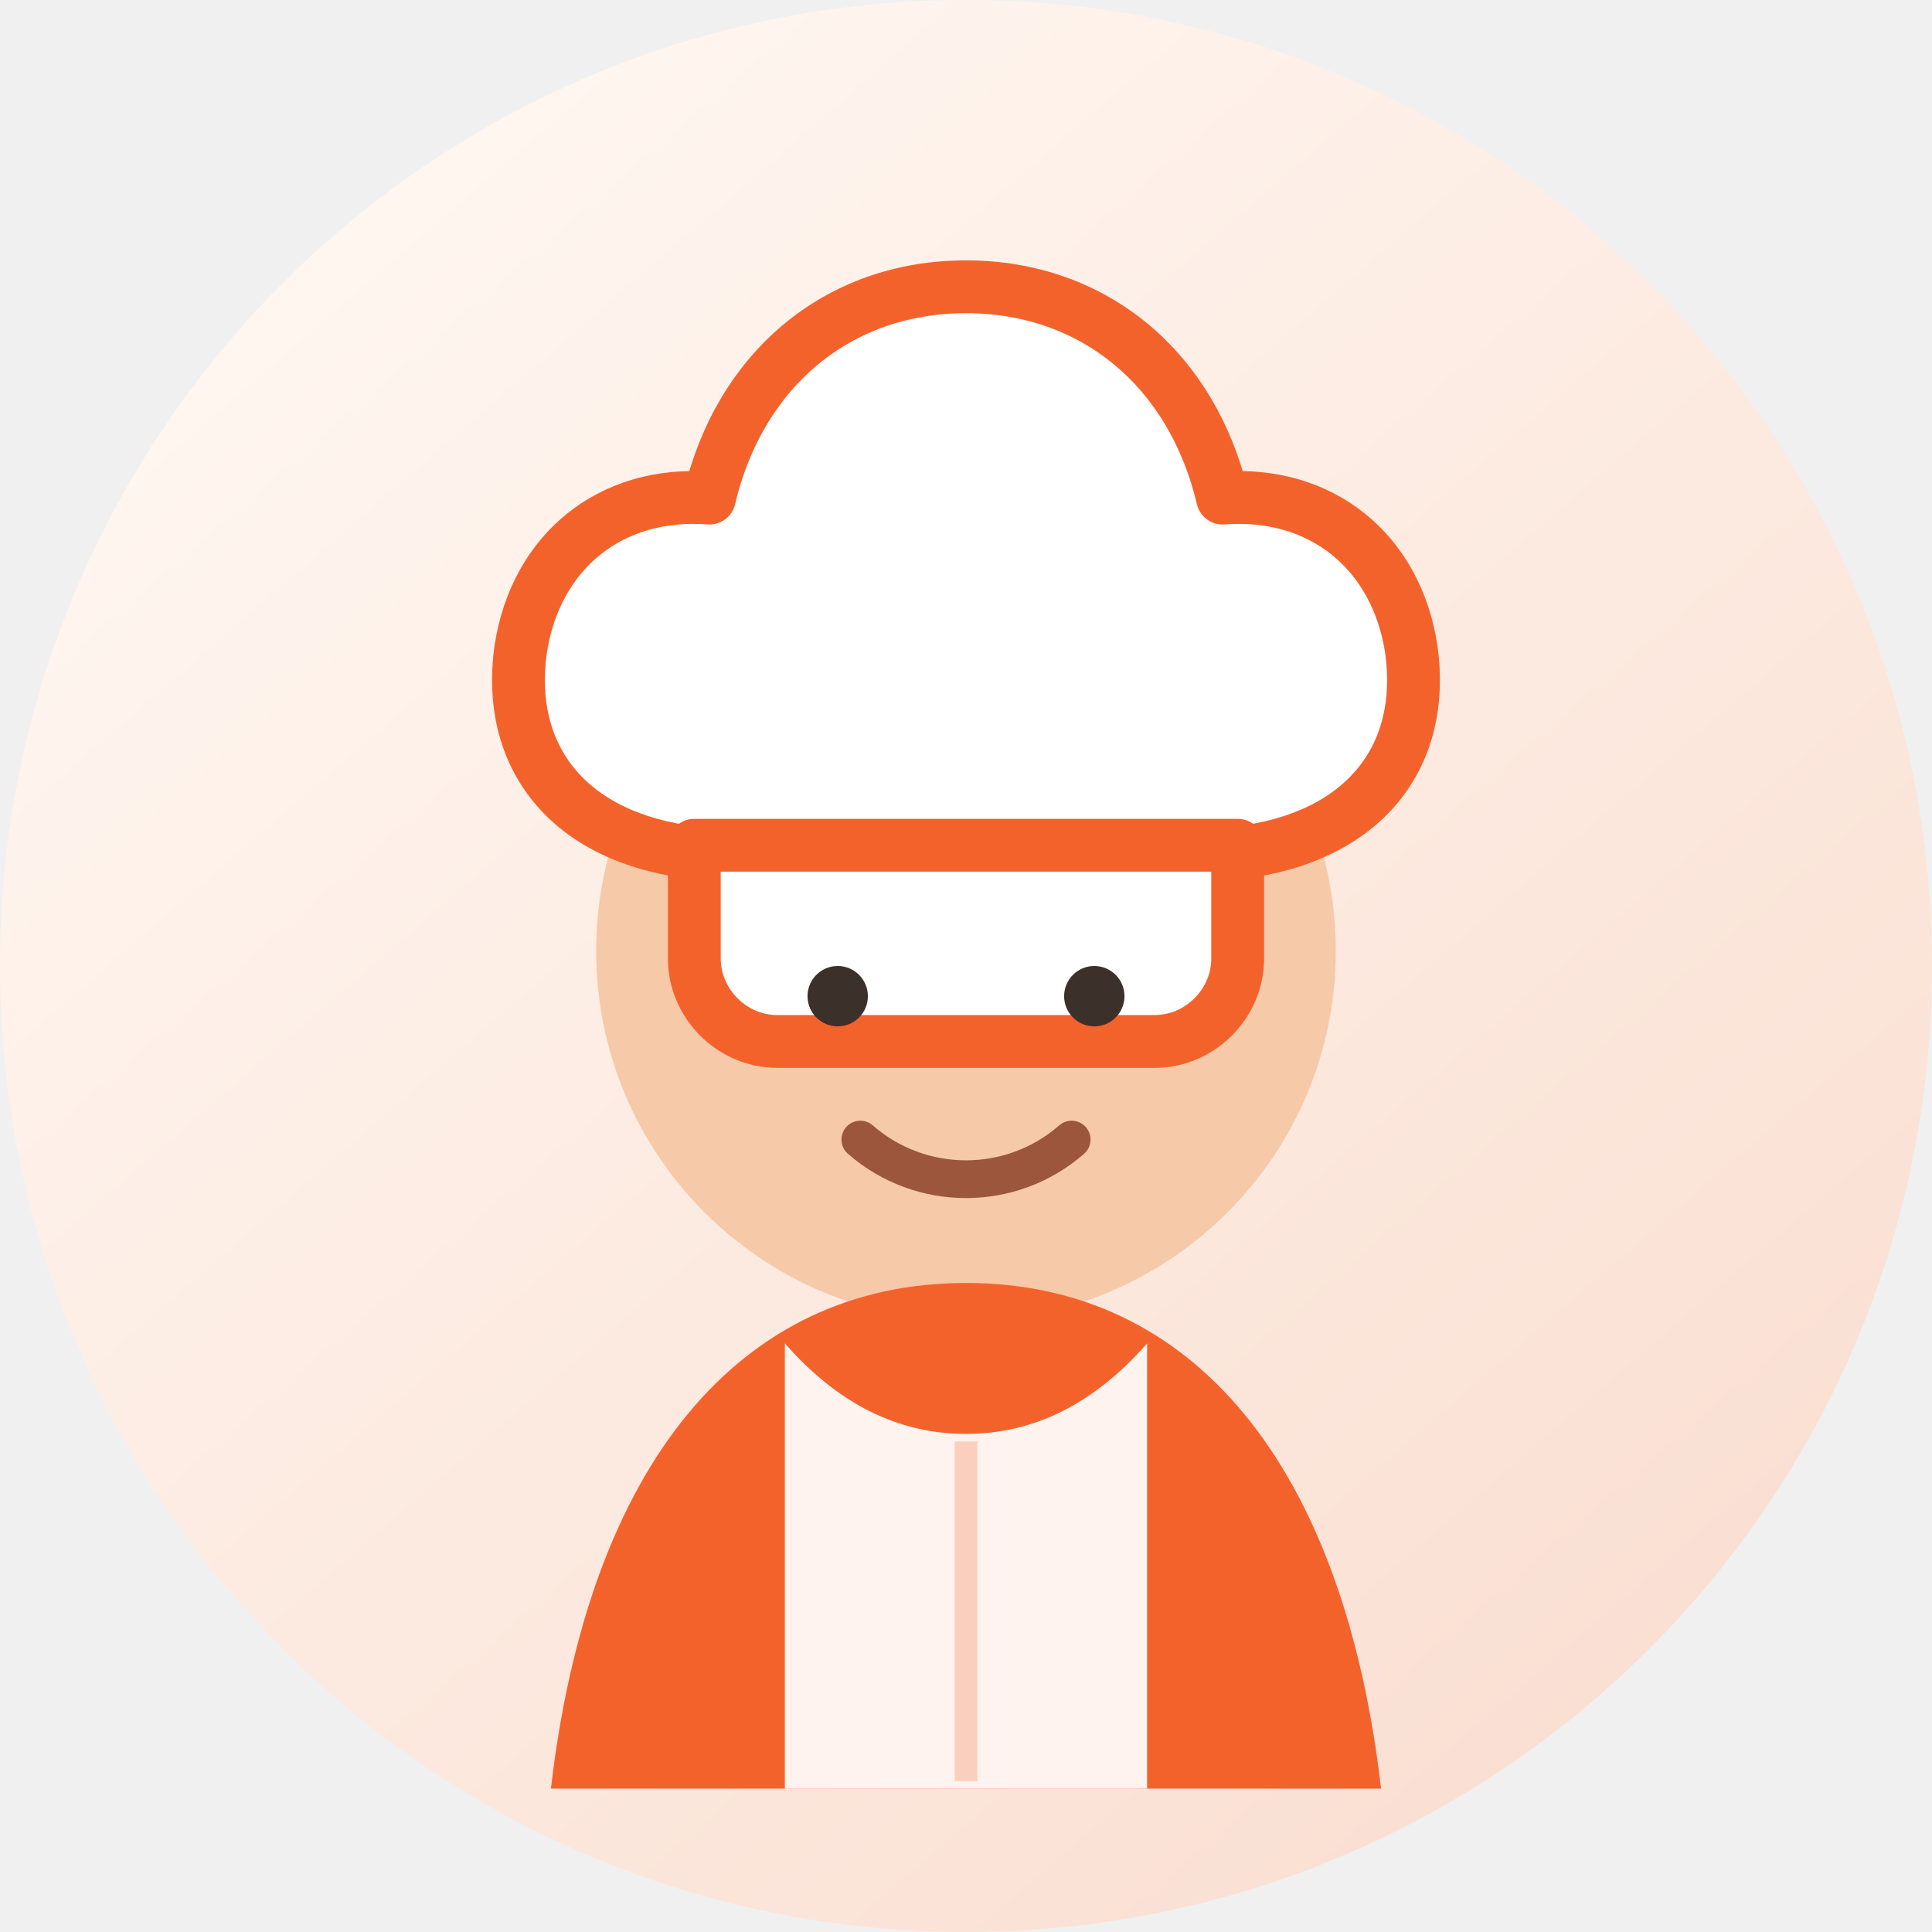
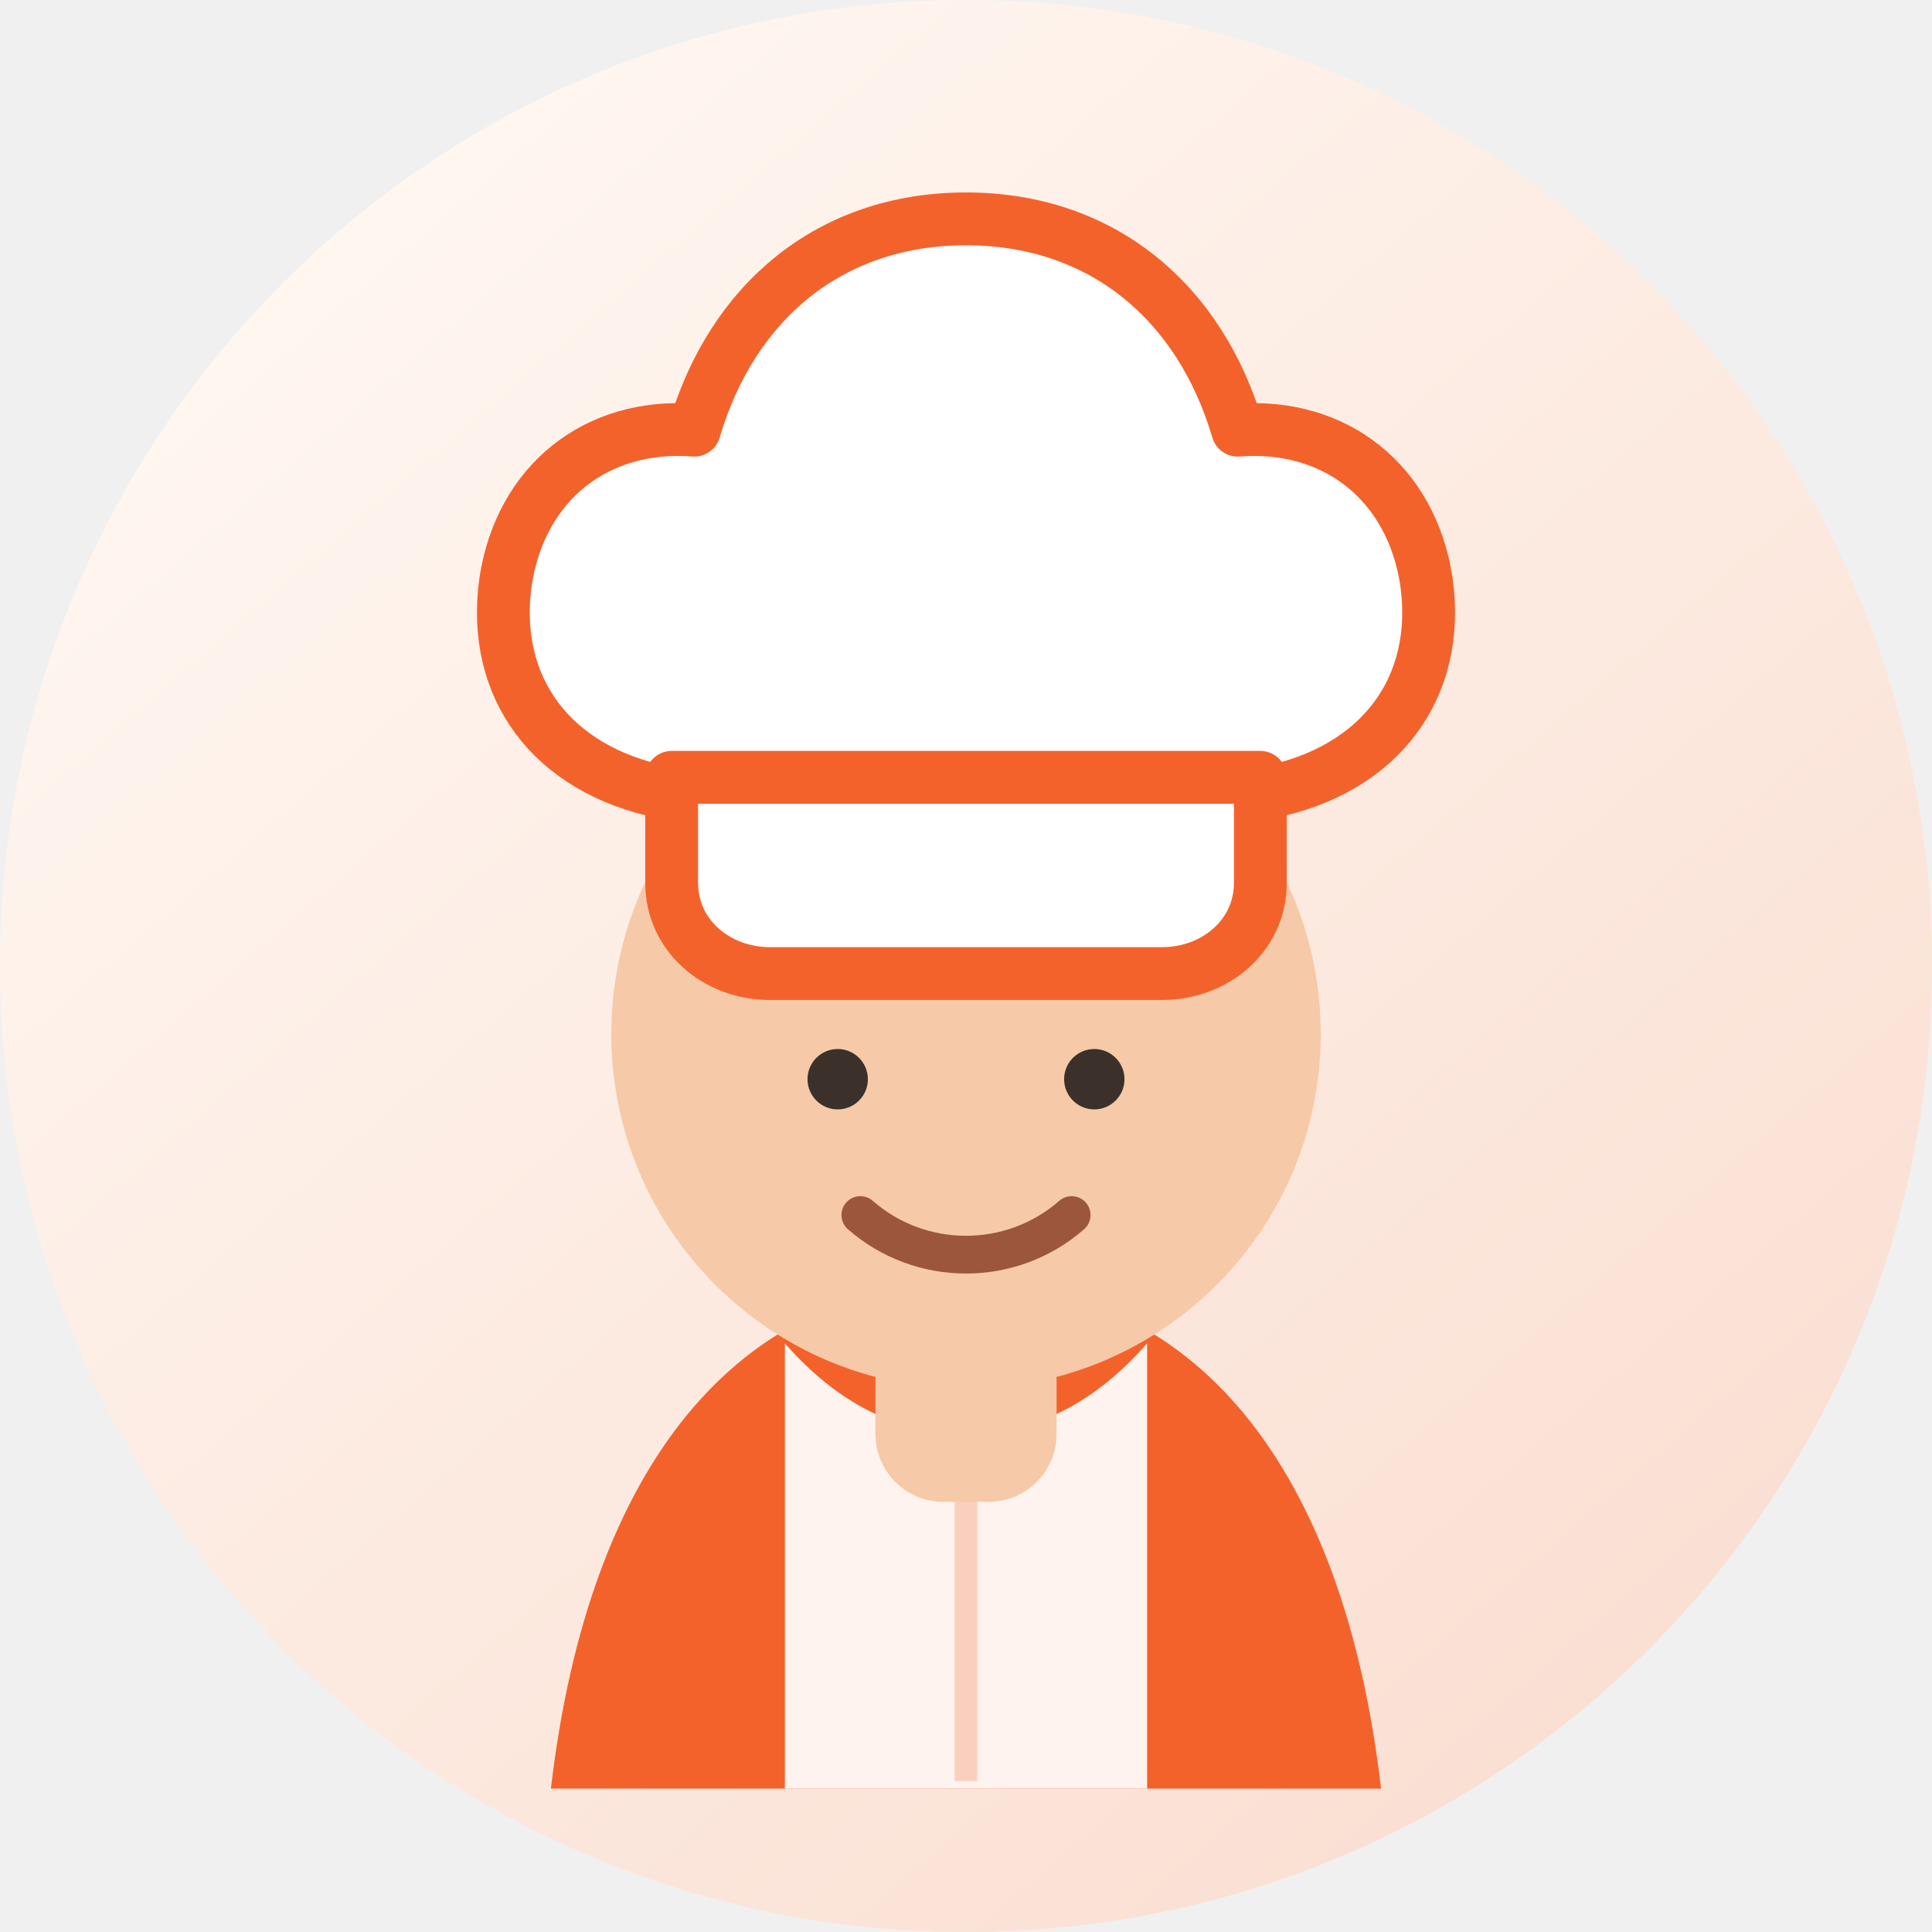
<svg xmlns="http://www.w3.org/2000/svg" viewBox="0 0 256 256" role="img" aria-labelledby="title description">
  <defs>
    <linearGradient id="background" x1="38" y1="24" x2="218" y2="232" gradientUnits="userSpaceOnUse">
      <stop stop-color="#FFF7F1" />
      <stop offset="1" stop-color="#FADFD2" />
    </linearGradient>
  </defs>
  <rect width="256" height="256" rx="128" fill="url(#background)" />
-   <circle cx="128" cy="126" r="49" fill="#F6C9A8" />
  <path d="M73 237c5-43 25-67 55-67s50 24 55 67H73Z" fill="#F4622C" />
  <path d="M104 178c7 8 15 12 24 12s17-4 24-12v59h-48v-59Z" fill="#FFF" fill-opacity=".92" />
-   <path d="M92 113c-17-2-25-13-23-27 2-13 12-21 25-20 4-17 17-28 34-28s30 11 34 28c13-1 23 7 25 20 2 14-6 25-23 27H92Z" fill="#FFF" stroke="#F4622C" stroke-width="7" stroke-linejoin="round" />
-   <path d="M92 112h72v15c0 6-5 11-11 11h-50c-6 0-11-5-11-11v-15Z" fill="#FFF" stroke="#F4622C" stroke-width="7" stroke-linejoin="round" />
-   <circle cx="111" cy="132" r="4" fill="#3C312A" />
-   <circle cx="145" cy="132" r="4" fill="#3C312A" />
-   <path d="M114 151c8 7 20 7 28 0" fill="none" stroke="#9B563C" stroke-width="5" stroke-linecap="round" />
  <path d="M128 191v45" stroke="#F4622C" stroke-width="3" opacity=".25" />
+   <rect x="116" y="174" width="24" height="25" rx="9" fill="#F6C9A8" />
+   <circle cx="128" cy="137" r="47" fill="#F6C9A8" />
+   <circle cx="111" cy="143" r="4" fill="#3C312A" />
+   <circle cx="145" cy="143" r="4" fill="#3C312A" />
+   <path d="M114 161c8 7 20 7 28 0" fill="none" stroke="#9B563C" stroke-width="5" stroke-linecap="round" />
+   <path d="M88 105c-15-3-23-14-21-28 2-13 12-21 25-20 5-17 18-28 36-28s31 11 36 28c13-1 23 7 25 20 2 14-6 25-21 28H88Z" fill="#FFF" stroke="#F4622C" stroke-width="7" stroke-linejoin="round" />
+   <path d="M89 103h78v14c0 7-6 12-13 12h-52c-7 0-13-5-13-12v-14Z" fill="#FFF" stroke="#F4622C" stroke-width="7" stroke-linejoin="round" />
</svg>
